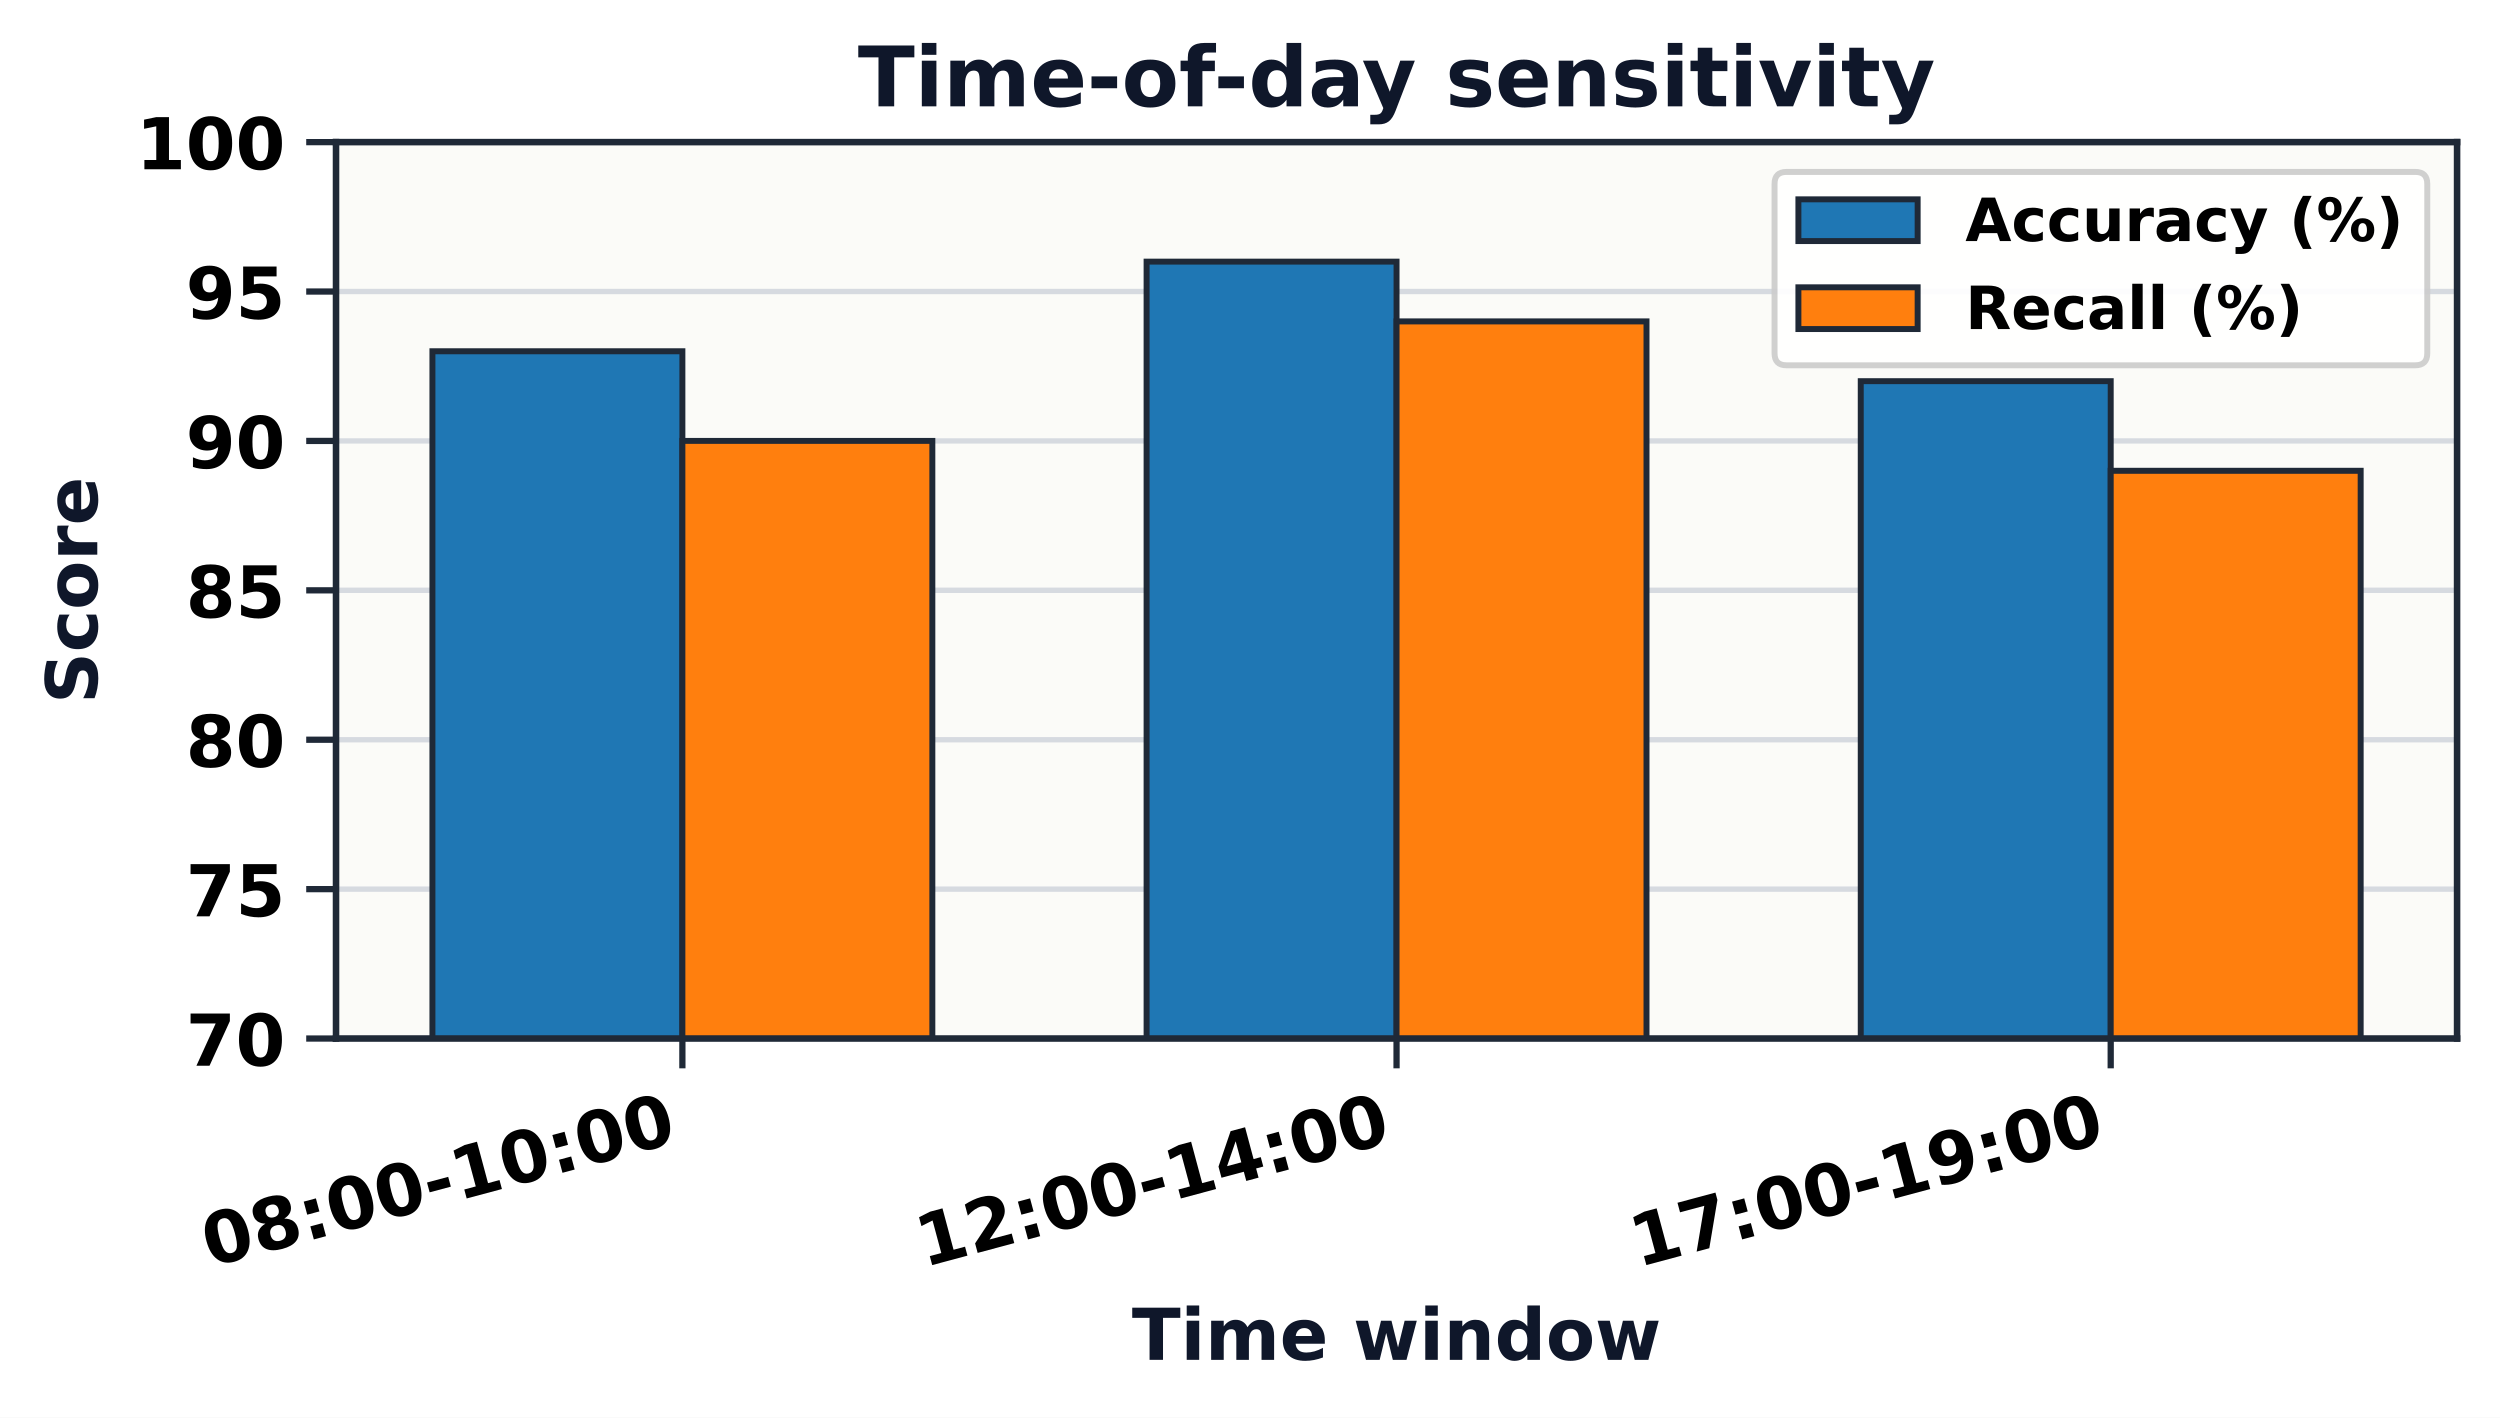
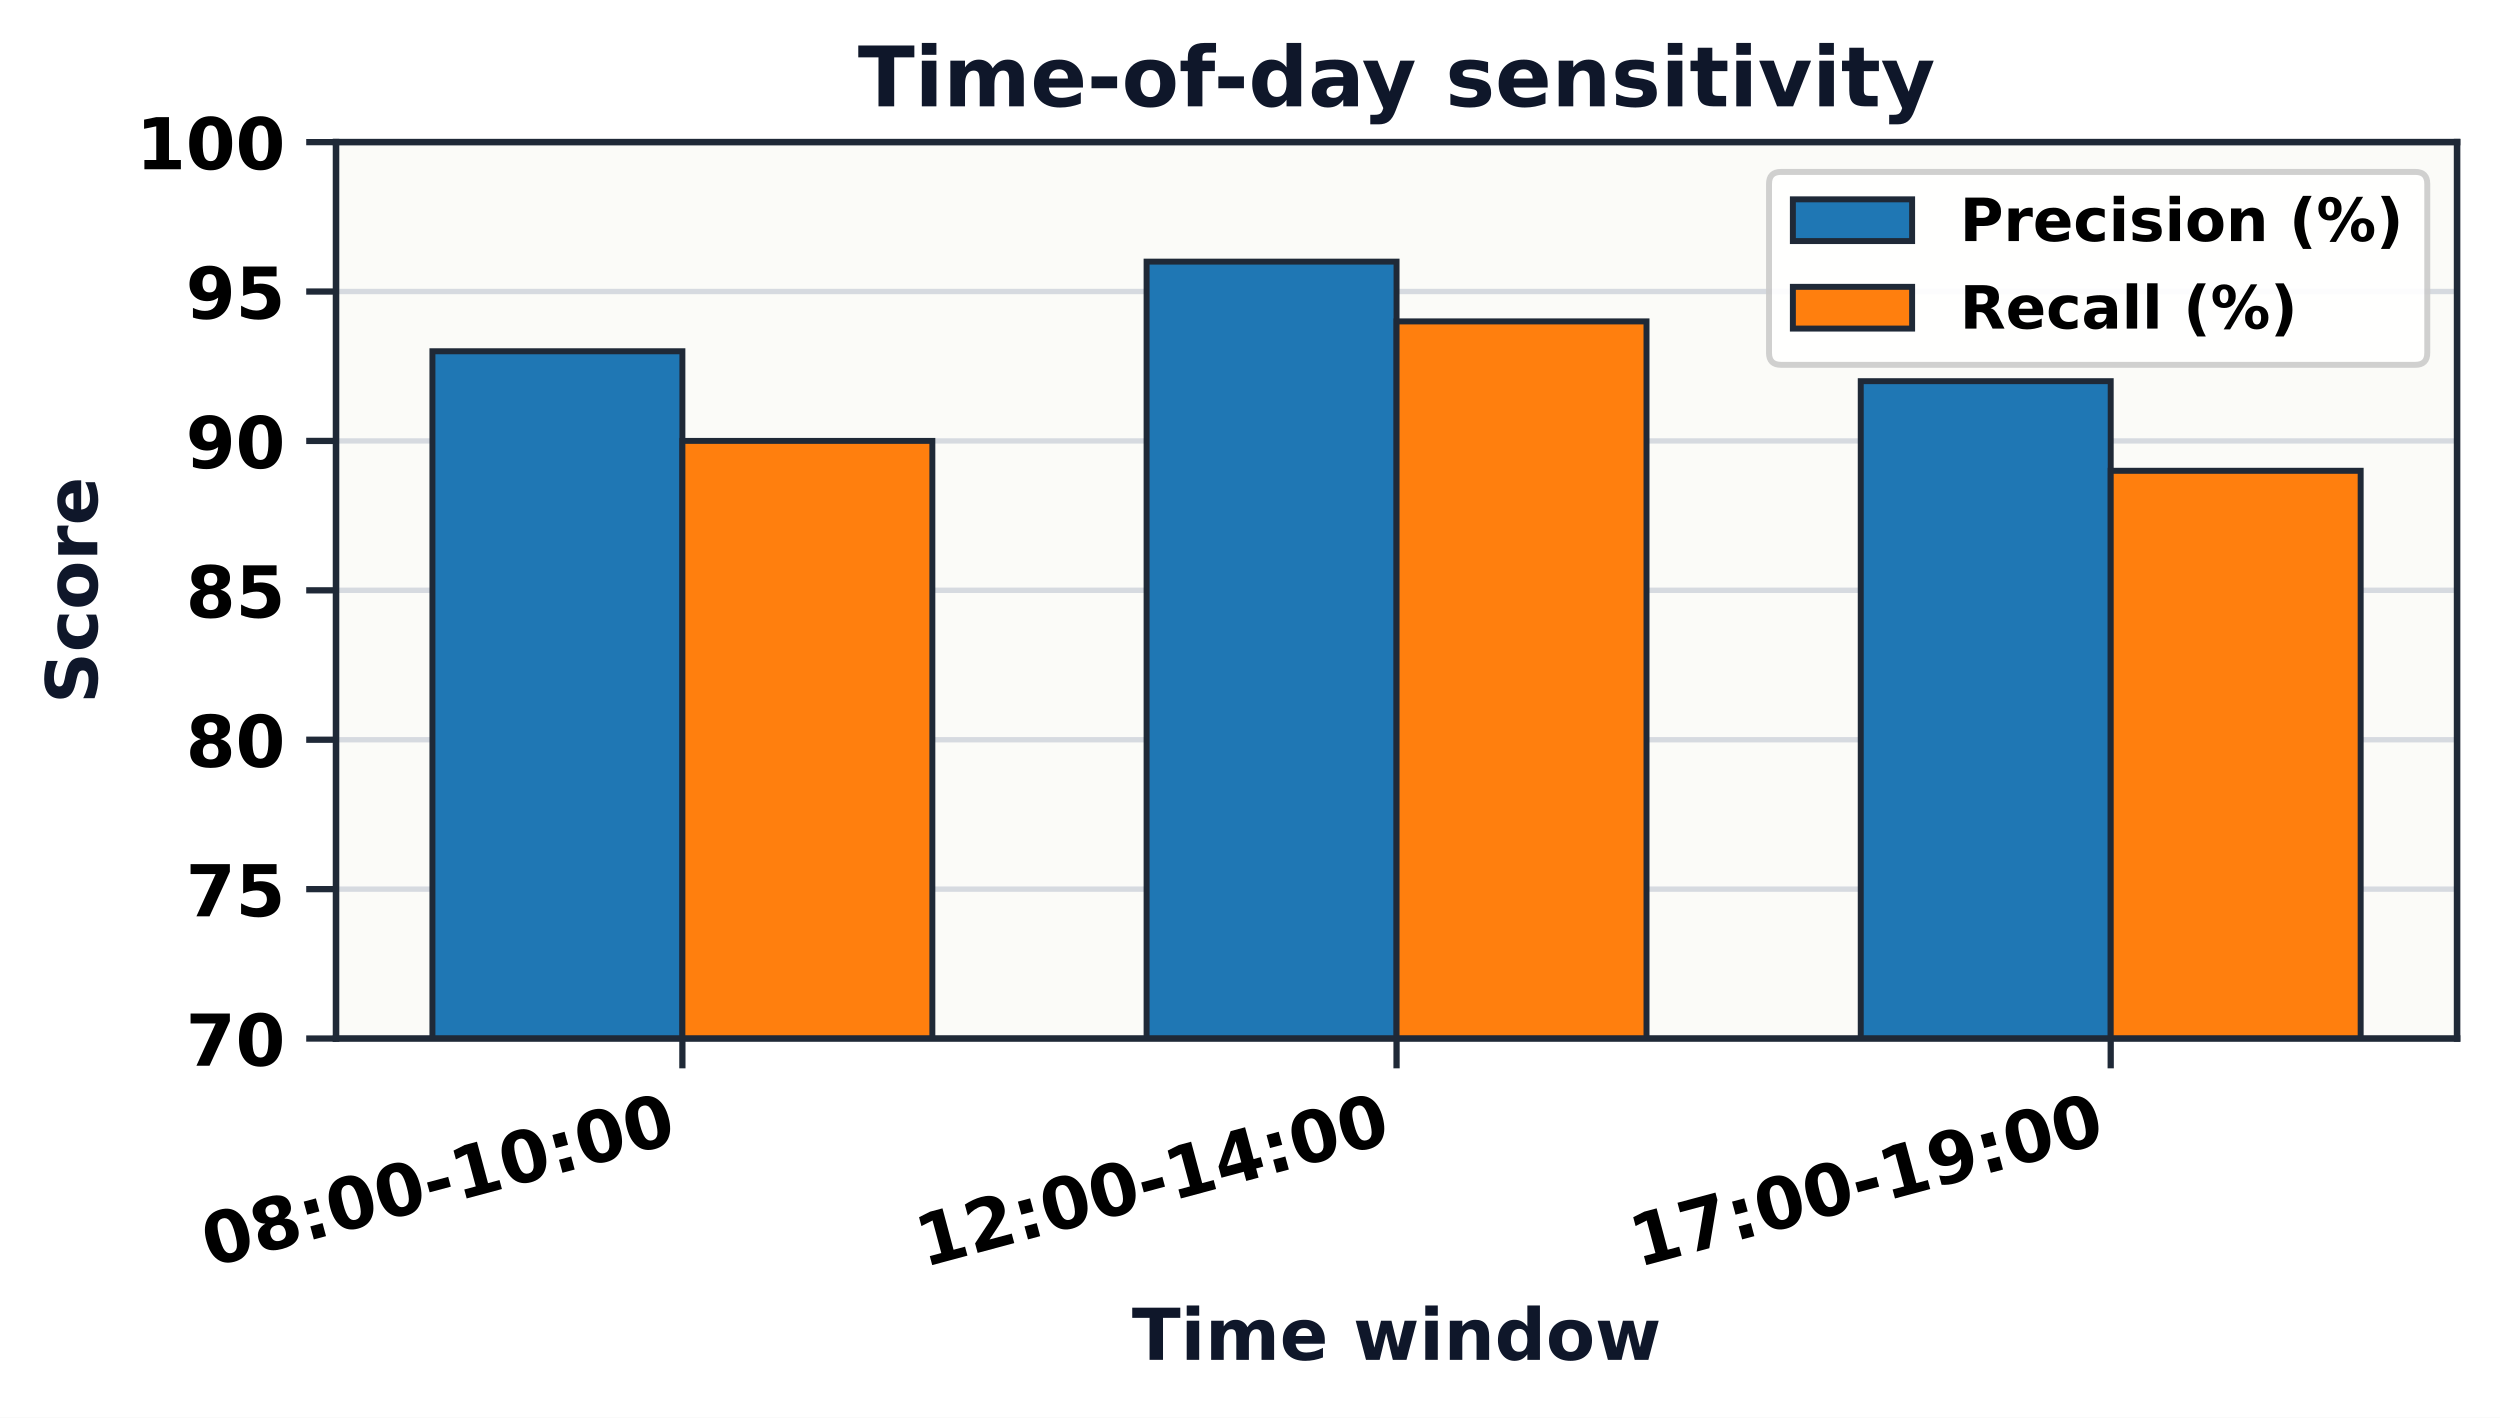
<svg xmlns="http://www.w3.org/2000/svg" xmlns:xlink="http://www.w3.org/1999/xlink" width="419.342pt" height="237.791pt" viewBox="0 0 419.342 237.791" version="1.1">
  <defs>
    <style type="text/css">*{stroke-linejoin: round; stroke-linecap: butt}</style>
  </defs>
  <g id="figure_1">
    <g id="patch_1">
      <path d="M 0 237.791  L 419.342 237.791  L 419.342 0  L 0 0  z " style="fill: #ffffff" />
    </g>
    <g id="axes_1">
      <g id="patch_2">
        <path d="M 56.362 174.198  L 412.142 174.198  L 412.142 23.838  L 56.362 23.838  z " style="fill: #fbfbf8" />
      </g>
      <g id="matplotlib.axis_1">
        <g id="xtick_1">
          <g id="line2d_1">
            <defs>
-               <path id="ma95e3e9009" d="M 0 0  L 0 5  " style="stroke: #1f2937; stroke-width: 1.05" />
-             </defs>
-             <g>
-               <use xlink:href="#ma95e3e9009" x="114.461" y="174.198" style="fill: #1f2937; stroke: #1f2937; stroke-width: 1.05" />
+               <path id="mc63f1111bd" d="M 0 0  L 0 5  " style="stroke: #1f2937; stroke-width: 1.05" />
+             </defs>
+             <g>
+               <use xlink:href="#mc63f1111bd" x="114.461" y="174.198" style="fill: #1f2937; stroke: #1f2937; stroke-width: 1.05" />
            </g>
          </g>
          <g id="text_1">
            <g transform="translate(35.21612 212.5662) rotate(-15) scale(0.12 -0.12)">
              <defs>
                <path id="DejaVuSans-Bold-30" d="M 2944 2338  Q 2944 3213 2780 3570  Q 2616 3928 2228 3928  Q 1841 3928 1675 3570  Q 1509 3213 1509 2338  Q 1509 1453 1675 1090  Q 1841 728 2228 728  Q 2613 728 2778 1090  Q 2944 1453 2944 2338  z M 4147 2328  Q 4147 1169 3647 539  Q 3147 -91 2228 -91  Q 1306 -91 806 539  Q 306 1169 306 2328  Q 306 3491 806 4120  Q 1306 4750 2228 4750  Q 3147 4750 3647 4120  Q 4147 3491 4147 2328  z " transform="scale(0.015625)" />
                <path id="DejaVuSans-Bold-38" d="M 2228 2088  Q 1891 2088 1709 1903  Q 1528 1719 1528 1375  Q 1528 1031 1709 848  Q 1891 666 2228 666  Q 2563 666 2741 848  Q 2919 1031 2919 1375  Q 2919 1722 2741 1905  Q 2563 2088 2228 2088  z M 1350 2484  Q 925 2613 709 2878  Q 494 3144 494 3541  Q 494 4131 934 4440  Q 1375 4750 2228 4750  Q 3075 4750 3515 4442  Q 3956 4134 3956 3541  Q 3956 3144 3739 2878  Q 3522 2613 3097 2484  Q 3572 2353 3814 2058  Q 4056 1763 4056 1313  Q 4056 619 3595 264  Q 3134 -91 2228 -91  Q 1319 -91 855 264  Q 391 619 391 1313  Q 391 1763 633 2058  Q 875 2353 1350 2484  z M 1631 3419  Q 1631 3141 1786 2991  Q 1941 2841 2228 2841  Q 2509 2841 2662 2991  Q 2816 3141 2816 3419  Q 2816 3697 2662 3845  Q 2509 3994 2228 3994  Q 1941 3994 1786 3844  Q 1631 3694 1631 3419  z " transform="scale(0.015625)" />
                <path id="DejaVuSans-Bold-3a" d="M 716 3500  L 1844 3500  L 1844 2291  L 716 2291  L 716 3500  z M 716 1209  L 1844 1209  L 1844 0  L 716 0  L 716 1209  z " transform="scale(0.015625)" />
                <path id="DejaVuSans-Bold-2d" d="M 347 2297  L 2309 2297  L 2309 1388  L 347 1388  L 347 2297  z " transform="scale(0.015625)" />
                <path id="DejaVuSans-Bold-31" d="M 750 831  L 1813 831  L 1813 3847  L 722 3622  L 722 4441  L 1806 4666  L 2950 4666  L 2950 831  L 4013 831  L 4013 0  L 750 0  L 750 831  z " transform="scale(0.015625)" />
              </defs>
              <use xlink:href="#DejaVuSans-Bold-30" />
              <use xlink:href="#DejaVuSans-Bold-38" transform="translate(69.58008 0)" />
              <use xlink:href="#DejaVuSans-Bold-3a" transform="translate(139.1602 0)" />
              <use xlink:href="#DejaVuSans-Bold-30" transform="translate(179.1504 0)" />
              <use xlink:href="#DejaVuSans-Bold-30" transform="translate(248.7305 0)" />
              <use xlink:href="#DejaVuSans-Bold-2d" transform="translate(318.3105 0)" />
              <use xlink:href="#DejaVuSans-Bold-31" transform="translate(359.8145 0)" />
              <use xlink:href="#DejaVuSans-Bold-30" transform="translate(429.3945 0)" />
              <use xlink:href="#DejaVuSans-Bold-3a" transform="translate(498.9746 0)" />
              <use xlink:href="#DejaVuSans-Bold-30" transform="translate(538.9648 0)" />
              <use xlink:href="#DejaVuSans-Bold-30" transform="translate(608.5449 0)" />
            </g>
          </g>
        </g>
        <g id="xtick_2">
          <g id="line2d_2">
            <g>
-               <use xlink:href="#ma95e3e9009" x="234.252" y="174.198" style="fill: #1f2937; stroke: #1f2937; stroke-width: 1.05" />
+               <use xlink:href="#mc63f1111bd" x="234.252" y="174.198" style="fill: #1f2937; stroke: #1f2937; stroke-width: 1.05" />
            </g>
          </g>
          <g id="text_2">
            <g transform="translate(155.0074 212.5662) rotate(-15) scale(0.12 -0.12)">
              <defs>
                <path id="DejaVuSans-Bold-32" d="M 1844 884  L 3897 884  L 3897 0  L 506 0  L 506 884  L 2209 2388  Q 2438 2594 2547 2791  Q 2656 2988 2656 3200  Q 2656 3528 2436 3728  Q 2216 3928 1850 3928  Q 1569 3928 1234 3808  Q 900 3688 519 3450  L 519 4475  Q 925 4609 1322 4679  Q 1719 4750 2100 4750  Q 2938 4750 3402 4381  Q 3866 4013 3866 3353  Q 3866 2972 3669 2642  Q 3472 2313 2841 1759  L 1844 884  z " transform="scale(0.015625)" />
                <path id="DejaVuSans-Bold-34" d="M 2356 3675  L 1038 1722  L 2356 1722  L 2356 3675  z M 2156 4666  L 3494 4666  L 3494 1722  L 4159 1722  L 4159 850  L 3494 850  L 3494 0  L 2356 0  L 2356 850  L 288 850  L 288 1881  L 2156 4666  z " transform="scale(0.015625)" />
              </defs>
              <use xlink:href="#DejaVuSans-Bold-31" />
              <use xlink:href="#DejaVuSans-Bold-32" transform="translate(69.58008 0)" />
              <use xlink:href="#DejaVuSans-Bold-3a" transform="translate(139.1602 0)" />
              <use xlink:href="#DejaVuSans-Bold-30" transform="translate(179.1504 0)" />
              <use xlink:href="#DejaVuSans-Bold-30" transform="translate(248.7305 0)" />
              <use xlink:href="#DejaVuSans-Bold-2d" transform="translate(318.3105 0)" />
              <use xlink:href="#DejaVuSans-Bold-31" transform="translate(359.8145 0)" />
              <use xlink:href="#DejaVuSans-Bold-34" transform="translate(429.3945 0)" />
              <use xlink:href="#DejaVuSans-Bold-3a" transform="translate(498.9746 0)" />
              <use xlink:href="#DejaVuSans-Bold-30" transform="translate(538.9648 0)" />
              <use xlink:href="#DejaVuSans-Bold-30" transform="translate(608.5449 0)" />
            </g>
          </g>
        </g>
        <g id="xtick_3">
          <g id="line2d_3">
            <g>
-               <use xlink:href="#ma95e3e9009" x="354.043" y="174.198" style="fill: #1f2937; stroke: #1f2937; stroke-width: 1.05" />
+               <use xlink:href="#mc63f1111bd" x="354.043" y="174.198" style="fill: #1f2937; stroke: #1f2937; stroke-width: 1.05" />
            </g>
          </g>
          <g id="text_3">
            <g transform="translate(274.7986 212.5662) rotate(-15) scale(0.12 -0.12)">
              <defs>
                <path id="DejaVuSans-Bold-37" d="M 428 4666  L 3944 4666  L 3944 3988  L 2125 0  L 953 0  L 2675 3781  L 428 3781  L 428 4666  z " transform="scale(0.015625)" />
                <path id="DejaVuSans-Bold-39" d="M 641 103  L 641 966  Q 928 831 1190 764  Q 1453 697 1709 697  Q 2247 697 2547 995  Q 2847 1294 2900 1881  Q 2688 1725 2447 1647  Q 2206 1569 1925 1569  Q 1209 1569 770 1986  Q 331 2403 331 3084  Q 331 3838 820 4291  Q 1309 4744 2131 4744  Q 3044 4744 3544 4128  Q 4044 3513 4044 2388  Q 4044 1231 3459 570  Q 2875 -91 1856 -91  Q 1528 -91 1228 -42  Q 928 6 641 103  z M 2125 2350  Q 2441 2350 2600 2554  Q 2759 2759 2759 3169  Q 2759 3575 2600 3781  Q 2441 3988 2125 3988  Q 1809 3988 1650 3781  Q 1491 3575 1491 3169  Q 1491 2759 1650 2554  Q 1809 2350 2125 2350  z " transform="scale(0.015625)" />
              </defs>
              <use xlink:href="#DejaVuSans-Bold-31" />
              <use xlink:href="#DejaVuSans-Bold-37" transform="translate(69.58008 0)" />
              <use xlink:href="#DejaVuSans-Bold-3a" transform="translate(139.1602 0)" />
              <use xlink:href="#DejaVuSans-Bold-30" transform="translate(179.1504 0)" />
              <use xlink:href="#DejaVuSans-Bold-30" transform="translate(248.7305 0)" />
              <use xlink:href="#DejaVuSans-Bold-2d" transform="translate(318.3105 0)" />
              <use xlink:href="#DejaVuSans-Bold-31" transform="translate(359.8145 0)" />
              <use xlink:href="#DejaVuSans-Bold-39" transform="translate(429.3945 0)" />
              <use xlink:href="#DejaVuSans-Bold-3a" transform="translate(498.9746 0)" />
              <use xlink:href="#DejaVuSans-Bold-30" transform="translate(538.9648 0)" />
              <use xlink:href="#DejaVuSans-Bold-30" transform="translate(608.5449 0)" />
            </g>
          </g>
        </g>
        <g id="text_4">
          <g style="fill: #0f172a" transform="translate(189.8594 228.0949) scale(0.12 -0.12)">
            <defs>
              <path id="DejaVuSans-Bold-54" d="M 31 4666  L 4331 4666  L 4331 3756  L 2784 3756  L 2784 0  L 1581 0  L 1581 3756  L 31 3756  L 31 4666  z " transform="scale(0.015625)" />
              <path id="DejaVuSans-Bold-69" d="M 538 3500  L 1656 3500  L 1656 0  L 538 0  L 538 3500  z M 538 4863  L 1656 4863  L 1656 3950  L 538 3950  L 538 4863  z " transform="scale(0.015625)" />
              <path id="DejaVuSans-Bold-6d" d="M 3781 2919  Q 3994 3244 4286 3414  Q 4578 3584 4928 3584  Q 5531 3584 5847 3212  Q 6163 2841 6163 2131  L 6163 0  L 5038 0  L 5038 1825  Q 5041 1866 5042 1909  Q 5044 1953 5044 2034  Q 5044 2406 4934 2573  Q 4825 2741 4581 2741  Q 4263 2741 4089 2478  Q 3916 2216 3909 1719  L 3909 0  L 2784 0  L 2784 1825  Q 2784 2406 2684 2573  Q 2584 2741 2328 2741  Q 2006 2741 1831 2477  Q 1656 2213 1656 1722  L 1656 0  L 531 0  L 531 3500  L 1656 3500  L 1656 2988  Q 1863 3284 2130 3434  Q 2397 3584 2719 3584  Q 3081 3584 3359 3409  Q 3638 3234 3781 2919  z " transform="scale(0.015625)" />
              <path id="DejaVuSans-Bold-65" d="M 4031 1759  L 4031 1441  L 1416 1441  Q 1456 1047 1700 850  Q 1944 653 2381 653  Q 2734 653 3104 758  Q 3475 863 3866 1075  L 3866 213  Q 3469 63 3072 -14  Q 2675 -91 2278 -91  Q 1328 -91 801 392  Q 275 875 275 1747  Q 275 2603 792 3093  Q 1309 3584 2216 3584  Q 3041 3584 3536 3087  Q 4031 2591 4031 1759  z M 2881 2131  Q 2881 2450 2695 2645  Q 2509 2841 2209 2841  Q 1884 2841 1681 2658  Q 1478 2475 1428 2131  L 2881 2131  z " transform="scale(0.015625)" />
              <path id="DejaVuSans-Bold-20" transform="scale(0.015625)" />
              <path id="DejaVuSans-Bold-77" d="M 225 3500  L 1313 3500  L 1900 1088  L 2491 3500  L 3425 3500  L 4013 1113  L 4603 3500  L 5691 3500  L 4769 0  L 3547 0  L 2956 2406  L 2369 0  L 1147 0  L 225 3500  z " transform="scale(0.015625)" />
              <path id="DejaVuSans-Bold-6e" d="M 4056 2131  L 4056 0  L 2931 0  L 2931 347  L 2931 1631  Q 2931 2084 2911 2256  Q 2891 2428 2841 2509  Q 2775 2619 2662 2680  Q 2550 2741 2406 2741  Q 2056 2741 1856 2470  Q 1656 2200 1656 1722  L 1656 0  L 538 0  L 538 3500  L 1656 3500  L 1656 2988  Q 1909 3294 2193 3439  Q 2478 3584 2822 3584  Q 3428 3584 3742 3212  Q 4056 2841 4056 2131  z " transform="scale(0.015625)" />
              <path id="DejaVuSans-Bold-64" d="M 2919 2988  L 2919 4863  L 4044 4863  L 4044 0  L 2919 0  L 2919 506  Q 2688 197 2409 53  Q 2131 -91 1766 -91  Q 1119 -91 703 423  Q 288 938 288 1747  Q 288 2556 703 3070  Q 1119 3584 1766 3584  Q 2128 3584 2408 3439  Q 2688 3294 2919 2988  z M 2181 722  Q 2541 722 2730 984  Q 2919 1247 2919 1747  Q 2919 2247 2730 2509  Q 2541 2772 2181 2772  Q 1825 2772 1636 2509  Q 1447 2247 1447 1747  Q 1447 1247 1636 984  Q 1825 722 2181 722  z " transform="scale(0.015625)" />
              <path id="DejaVuSans-Bold-6f" d="M 2203 2784  Q 1831 2784 1636 2517  Q 1441 2250 1441 1747  Q 1441 1244 1636 976  Q 1831 709 2203 709  Q 2569 709 2762 976  Q 2956 1244 2956 1747  Q 2956 2250 2762 2517  Q 2569 2784 2203 2784  z M 2203 3584  Q 3106 3584 3614 3096  Q 4122 2609 4122 1747  Q 4122 884 3614 396  Q 3106 -91 2203 -91  Q 1297 -91 786 396  Q 275 884 275 1747  Q 275 2609 786 3096  Q 1297 3584 2203 3584  z " transform="scale(0.015625)" />
            </defs>
            <use xlink:href="#DejaVuSans-Bold-54" />
            <use xlink:href="#DejaVuSans-Bold-69" transform="translate(68.21289 0)" />
            <use xlink:href="#DejaVuSans-Bold-6d" transform="translate(102.4902 0)" />
            <use xlink:href="#DejaVuSans-Bold-65" transform="translate(206.6895 0)" />
            <use xlink:href="#DejaVuSans-Bold-20" transform="translate(274.5117 0)" />
            <use xlink:href="#DejaVuSans-Bold-77" transform="translate(309.3262 0)" />
            <use xlink:href="#DejaVuSans-Bold-69" transform="translate(401.709 0)" />
            <use xlink:href="#DejaVuSans-Bold-6e" transform="translate(435.9863 0)" />
            <use xlink:href="#DejaVuSans-Bold-64" transform="translate(507.1777 0)" />
            <use xlink:href="#DejaVuSans-Bold-6f" transform="translate(578.7598 0)" />
            <use xlink:href="#DejaVuSans-Bold-77" transform="translate(647.4609 0)" />
          </g>
        </g>
      </g>
      <g id="matplotlib.axis_2">
        <g id="ytick_1">
          <g id="line2d_4">
-             <path d="M 56.362 174.198  L 412.142 174.198  " clip-path="url(#p4ebbbd11e6)" style="fill: none; stroke: #c7ccd6; stroke-opacity: 0.7; stroke-width: 0.9; stroke-linecap: square" />
+             <path d="M 56.362 174.198  L 412.142 174.198  " clip-path="url(#p45c0c482e5)" style="fill: none; stroke: #c7ccd6; stroke-opacity: 0.7; stroke-width: 0.9; stroke-linecap: square" />
          </g>
          <g id="line2d_5">
            <defs>
-               <path id="m07c8ccc367" d="M 0 0  L -5 0  " style="stroke: #1f2937; stroke-width: 1.05" />
-             </defs>
-             <g>
-               <use xlink:href="#m07c8ccc367" x="56.362" y="174.198" style="fill: #1f2937; stroke: #1f2937; stroke-width: 1.05" />
+               <path id="m081f4e0b2f" d="M 0 0  L -5 0  " style="stroke: #1f2937; stroke-width: 1.05" />
+             </defs>
+             <g>
+               <use xlink:href="#m081f4e0b2f" x="56.362" y="174.198" style="fill: #1f2937; stroke: #1f2937; stroke-width: 1.05" />
            </g>
          </g>
          <g id="text_5">
            <g transform="translate(31.16313 178.7574) scale(0.12 -0.12)">
              <use xlink:href="#DejaVuSans-Bold-37" />
              <use xlink:href="#DejaVuSans-Bold-30" transform="translate(69.58008 0)" />
            </g>
          </g>
        </g>
        <g id="ytick_2">
          <g id="line2d_6">
-             <path d="M 56.362 149.138  L 412.142 149.138  " clip-path="url(#p4ebbbd11e6)" style="fill: none; stroke: #c7ccd6; stroke-opacity: 0.7; stroke-width: 0.9; stroke-linecap: square" />
+             <path d="M 56.362 149.138  L 412.142 149.138  " clip-path="url(#p45c0c482e5)" style="fill: none; stroke: #c7ccd6; stroke-opacity: 0.7; stroke-width: 0.9; stroke-linecap: square" />
          </g>
          <g id="line2d_7">
            <g>
-               <use xlink:href="#m07c8ccc367" x="56.362" y="149.138" style="fill: #1f2937; stroke: #1f2937; stroke-width: 1.05" />
+               <use xlink:href="#m081f4e0b2f" x="56.362" y="149.138" style="fill: #1f2937; stroke: #1f2937; stroke-width: 1.05" />
            </g>
          </g>
          <g id="text_6">
            <g transform="translate(31.16313 153.6973) scale(0.12 -0.12)">
              <defs>
                <path id="DejaVuSans-Bold-35" d="M 678 4666  L 3669 4666  L 3669 3781  L 1638 3781  L 1638 3059  Q 1775 3097 1914 3117  Q 2053 3138 2203 3138  Q 3056 3138 3531 2711  Q 4006 2284 4006 1522  Q 4006 766 3489 337  Q 2972 -91 2053 -91  Q 1656 -91 1267 -14  Q 878 63 494 219  L 494 1166  Q 875 947 1217 837  Q 1559 728 1863 728  Q 2300 728 2551 942  Q 2803 1156 2803 1522  Q 2803 1891 2551 2103  Q 2300 2316 1863 2316  Q 1603 2316 1309 2248  Q 1016 2181 678 2041  L 678 4666  z " transform="scale(0.015625)" />
              </defs>
              <use xlink:href="#DejaVuSans-Bold-37" />
              <use xlink:href="#DejaVuSans-Bold-35" transform="translate(69.58008 0)" />
            </g>
          </g>
        </g>
        <g id="ytick_3">
          <g id="line2d_8">
-             <path d="M 56.362 124.078  L 412.142 124.078  " clip-path="url(#p4ebbbd11e6)" style="fill: none; stroke: #c7ccd6; stroke-opacity: 0.7; stroke-width: 0.9; stroke-linecap: square" />
+             <path d="M 56.362 124.078  L 412.142 124.078  " clip-path="url(#p45c0c482e5)" style="fill: none; stroke: #c7ccd6; stroke-opacity: 0.7; stroke-width: 0.9; stroke-linecap: square" />
          </g>
          <g id="line2d_9">
            <g>
-               <use xlink:href="#m07c8ccc367" x="56.362" y="124.078" style="fill: #1f2937; stroke: #1f2937; stroke-width: 1.05" />
+               <use xlink:href="#m081f4e0b2f" x="56.362" y="124.078" style="fill: #1f2937; stroke: #1f2937; stroke-width: 1.05" />
            </g>
          </g>
          <g id="text_7">
            <g transform="translate(31.16313 128.6372) scale(0.12 -0.12)">
              <use xlink:href="#DejaVuSans-Bold-38" />
              <use xlink:href="#DejaVuSans-Bold-30" transform="translate(69.58008 0)" />
            </g>
          </g>
        </g>
        <g id="ytick_4">
          <g id="line2d_10">
-             <path d="M 56.362 99.018  L 412.142 99.018  " clip-path="url(#p4ebbbd11e6)" style="fill: none; stroke: #c7ccd6; stroke-opacity: 0.7; stroke-width: 0.9; stroke-linecap: square" />
+             <path d="M 56.362 99.018  L 412.142 99.018  " clip-path="url(#p45c0c482e5)" style="fill: none; stroke: #c7ccd6; stroke-opacity: 0.7; stroke-width: 0.9; stroke-linecap: square" />
          </g>
          <g id="line2d_11">
            <g>
-               <use xlink:href="#m07c8ccc367" x="56.362" y="99.018" style="fill: #1f2937; stroke: #1f2937; stroke-width: 1.05" />
+               <use xlink:href="#m081f4e0b2f" x="56.362" y="99.018" style="fill: #1f2937; stroke: #1f2937; stroke-width: 1.05" />
            </g>
          </g>
          <g id="text_8">
            <g transform="translate(31.16313 103.5772) scale(0.12 -0.12)">
              <use xlink:href="#DejaVuSans-Bold-38" />
              <use xlink:href="#DejaVuSans-Bold-35" transform="translate(69.58008 0)" />
            </g>
          </g>
        </g>
        <g id="ytick_5">
          <g id="line2d_12">
-             <path d="M 56.362 73.958  L 412.142 73.958  " clip-path="url(#p4ebbbd11e6)" style="fill: none; stroke: #c7ccd6; stroke-opacity: 0.7; stroke-width: 0.9; stroke-linecap: square" />
+             <path d="M 56.362 73.958  L 412.142 73.958  " clip-path="url(#p45c0c482e5)" style="fill: none; stroke: #c7ccd6; stroke-opacity: 0.7; stroke-width: 0.9; stroke-linecap: square" />
          </g>
          <g id="line2d_13">
            <g>
-               <use xlink:href="#m07c8ccc367" x="56.362" y="73.958" style="fill: #1f2937; stroke: #1f2937; stroke-width: 1.05" />
+               <use xlink:href="#m081f4e0b2f" x="56.362" y="73.958" style="fill: #1f2937; stroke: #1f2937; stroke-width: 1.05" />
            </g>
          </g>
          <g id="text_9">
            <g transform="translate(31.16313 78.51706) scale(0.12 -0.12)">
              <use xlink:href="#DejaVuSans-Bold-39" />
              <use xlink:href="#DejaVuSans-Bold-30" transform="translate(69.58008 0)" />
            </g>
          </g>
        </g>
        <g id="ytick_6">
          <g id="line2d_14">
-             <path d="M 56.362 48.898  L 412.142 48.898  " clip-path="url(#p4ebbbd11e6)" style="fill: none; stroke: #c7ccd6; stroke-opacity: 0.7; stroke-width: 0.9; stroke-linecap: square" />
+             <path d="M 56.362 48.898  L 412.142 48.898  " clip-path="url(#p45c0c482e5)" style="fill: none; stroke: #c7ccd6; stroke-opacity: 0.7; stroke-width: 0.9; stroke-linecap: square" />
          </g>
          <g id="line2d_15">
            <g>
-               <use xlink:href="#m07c8ccc367" x="56.362" y="48.898" style="fill: #1f2937; stroke: #1f2937; stroke-width: 1.05" />
+               <use xlink:href="#m081f4e0b2f" x="56.362" y="48.898" style="fill: #1f2937; stroke: #1f2937; stroke-width: 1.05" />
            </g>
          </g>
          <g id="text_10">
            <g transform="translate(31.16313 53.45697) scale(0.12 -0.12)">
              <use xlink:href="#DejaVuSans-Bold-39" />
              <use xlink:href="#DejaVuSans-Bold-35" transform="translate(69.58008 0)" />
            </g>
          </g>
        </g>
        <g id="ytick_7">
          <g id="line2d_16">
-             <path d="M 56.362 23.838  L 412.142 23.838  " clip-path="url(#p4ebbbd11e6)" style="fill: none; stroke: #c7ccd6; stroke-opacity: 0.7; stroke-width: 0.9; stroke-linecap: square" />
+             <path d="M 56.362 23.838  L 412.142 23.838  " clip-path="url(#p45c0c482e5)" style="fill: none; stroke: #c7ccd6; stroke-opacity: 0.7; stroke-width: 0.9; stroke-linecap: square" />
          </g>
          <g id="line2d_17">
            <g>
-               <use xlink:href="#m07c8ccc367" x="56.362" y="23.838" style="fill: #1f2937; stroke: #1f2937; stroke-width: 1.05" />
+               <use xlink:href="#m081f4e0b2f" x="56.362" y="23.838" style="fill: #1f2937; stroke: #1f2937; stroke-width: 1.05" />
            </g>
          </g>
          <g id="text_11">
            <g transform="translate(22.81375 28.39688) scale(0.12 -0.12)">
              <use xlink:href="#DejaVuSans-Bold-31" />
              <use xlink:href="#DejaVuSans-Bold-30" transform="translate(69.58008 0)" />
              <use xlink:href="#DejaVuSans-Bold-30" transform="translate(139.1602 0)" />
            </g>
          </g>
        </g>
        <g id="text_12">
          <g style="fill: #0f172a" transform="translate(16.31812 118.0465) rotate(-90) scale(0.12 -0.12)">
            <defs>
              <path id="DejaVuSans-Bold-53" d="M 3834 4519  L 3834 3531  Q 3450 3703 3084 3790  Q 2719 3878 2394 3878  Q 1963 3878 1756 3759  Q 1550 3641 1550 3391  Q 1550 3203 1689 3098  Q 1828 2994 2194 2919  L 2706 2816  Q 3484 2659 3812 2340  Q 4141 2022 4141 1434  Q 4141 663 3683 286  Q 3225 -91 2284 -91  Q 1841 -91 1394 -6  Q 947 78 500 244  L 500 1259  Q 947 1022 1364 901  Q 1781 781 2169 781  Q 2563 781 2772 912  Q 2981 1044 2981 1288  Q 2981 1506 2839 1625  Q 2697 1744 2272 1838  L 1806 1941  Q 1106 2091 782 2419  Q 459 2747 459 3303  Q 459 4000 909 4375  Q 1359 4750 2203 4750  Q 2588 4750 2994 4692  Q 3400 4634 3834 4519  z " transform="scale(0.015625)" />
              <path id="DejaVuSans-Bold-63" d="M 3366 3391  L 3366 2478  Q 3138 2634 2908 2709  Q 2678 2784 2431 2784  Q 1963 2784 1702 2511  Q 1441 2238 1441 1747  Q 1441 1256 1702 982  Q 1963 709 2431 709  Q 2694 709 2930 787  Q 3166 866 3366 1019  L 3366 103  Q 3103 6 2833 -42  Q 2563 -91 2291 -91  Q 1344 -91 809 395  Q 275 881 275 1747  Q 275 2613 809 3098  Q 1344 3584 2291 3584  Q 2566 3584 2833 3536  Q 3100 3488 3366 3391  z " transform="scale(0.015625)" />
              <path id="DejaVuSans-Bold-72" d="M 3138 2547  Q 2991 2616 2845 2648  Q 2700 2681 2553 2681  Q 2122 2681 1889 2404  Q 1656 2128 1656 1613  L 1656 0  L 538 0  L 538 3500  L 1656 3500  L 1656 2925  Q 1872 3269 2151 3426  Q 2431 3584 2822 3584  Q 2878 3584 2943 3579  Q 3009 3575 3134 3559  L 3138 2547  z " transform="scale(0.015625)" />
            </defs>
            <use xlink:href="#DejaVuSans-Bold-53" />
            <use xlink:href="#DejaVuSans-Bold-63" transform="translate(72.02148 0)" />
            <use xlink:href="#DejaVuSans-Bold-6f" transform="translate(131.2988 0)" />
            <use xlink:href="#DejaVuSans-Bold-72" transform="translate(200 0)" />
            <use xlink:href="#DejaVuSans-Bold-65" transform="translate(249.3164 0)" />
          </g>
        </g>
      </g>
      <g id="patch_3">
-         <path d="M 72.534 525.04  L 114.461 525.04  L 114.461 58.922  L 72.534 58.922  z " clip-path="url(#p4ebbbd11e6)" style="fill: #1f77b4; stroke: #1f2937; stroke-linejoin: miter" />
+         <path d="M 72.534 525.04  L 114.461 525.04  L 114.461 58.922  L 72.534 58.922  z " clip-path="url(#p45c0c482e5)" style="fill: #1f77b4; stroke: #1f2937; stroke-linejoin: miter" />
      </g>
      <g id="patch_4">
-         <path d="M 192.325 525.04  L 234.252 525.04  L 234.252 43.886  L 192.325 43.886  z " clip-path="url(#p4ebbbd11e6)" style="fill: #1f77b4; stroke: #1f2937; stroke-linejoin: miter" />
+         <path d="M 192.325 525.04  L 234.252 525.04  L 234.252 43.886  L 192.325 43.886  z " clip-path="url(#p45c0c482e5)" style="fill: #1f77b4; stroke: #1f2937; stroke-linejoin: miter" />
      </g>
      <g id="patch_5">
-         <path d="M 312.116 525.04  L 354.043 525.04  L 354.043 63.934  L 312.116 63.934  z " clip-path="url(#p4ebbbd11e6)" style="fill: #1f77b4; stroke: #1f2937; stroke-linejoin: miter" />
+         <path d="M 312.116 525.04  L 354.043 525.04  L 354.043 63.934  L 312.116 63.934  z " clip-path="url(#p45c0c482e5)" style="fill: #1f77b4; stroke: #1f2937; stroke-linejoin: miter" />
      </g>
      <g id="patch_6">
-         <path d="M 114.461 525.04  L 156.388 525.04  L 156.388 73.958  L 114.461 73.958  z " clip-path="url(#p4ebbbd11e6)" style="fill: #ff7f0e; stroke: #1f2937; stroke-linejoin: miter" />
+         <path d="M 114.461 525.04  L 156.388 525.04  L 156.388 73.958  L 114.461 73.958  z " clip-path="url(#p45c0c482e5)" style="fill: #ff7f0e; stroke: #1f2937; stroke-linejoin: miter" />
      </g>
      <g id="patch_7">
-         <path d="M 234.252 525.04  L 276.179 525.04  L 276.179 53.91  L 234.252 53.91  z " clip-path="url(#p4ebbbd11e6)" style="fill: #ff7f0e; stroke: #1f2937; stroke-linejoin: miter" />
+         <path d="M 234.252 525.04  L 276.179 525.04  L 276.179 53.91  L 234.252 53.91  z " clip-path="url(#p45c0c482e5)" style="fill: #ff7f0e; stroke: #1f2937; stroke-linejoin: miter" />
      </g>
      <g id="patch_8">
-         <path d="M 354.043 525.04  L 395.97 525.04  L 395.97 78.97  L 354.043 78.97  z " clip-path="url(#p4ebbbd11e6)" style="fill: #ff7f0e; stroke: #1f2937; stroke-linejoin: miter" />
+         <path d="M 354.043 525.04  L 395.97 525.04  L 395.97 78.97  L 354.043 78.97  z " clip-path="url(#p45c0c482e5)" style="fill: #ff7f0e; stroke: #1f2937; stroke-linejoin: miter" />
      </g>
      <g id="patch_9">
        <path d="M 56.362 174.198  L 56.362 23.838  " style="fill: none; stroke: #1f2937; stroke-width: 1.1; stroke-linejoin: miter; stroke-linecap: square" />
      </g>
      <g id="patch_10">
        <path d="M 412.142 174.198  L 412.142 23.838  " style="fill: none; stroke: #1f2937; stroke-width: 1.1; stroke-linejoin: miter; stroke-linecap: square" />
      </g>
      <g id="patch_11">
        <path d="M 56.362 174.198  L 412.142 174.198  " style="fill: none; stroke: #1f2937; stroke-width: 1.1; stroke-linejoin: miter; stroke-linecap: square" />
      </g>
      <g id="patch_12">
        <path d="M 56.362 23.838  L 412.142 23.838  " style="fill: none; stroke: #1f2937; stroke-width: 1.1; stroke-linejoin: miter; stroke-linecap: square" />
      </g>
      <g id="text_13">
        <g style="fill: #0f172a" transform="translate(143.8972 17.83781) scale(0.14 -0.14)">
          <defs>
            <path id="DejaVuSans-Bold-66" d="M 2841 4863  L 2841 4128  L 2222 4128  Q 1984 4128 1890 4042  Q 1797 3956 1797 3744  L 1797 3500  L 2753 3500  L 2753 2700  L 1797 2700  L 1797 0  L 678 0  L 678 2700  L 122 2700  L 122 3500  L 678 3500  L 678 3744  Q 678 4316 997 4589  Q 1316 4863 1984 4863  L 2841 4863  z " transform="scale(0.015625)" />
            <path id="DejaVuSans-Bold-61" d="M 2106 1575  Q 1756 1575 1579 1456  Q 1403 1338 1403 1106  Q 1403 894 1545 773  Q 1688 653 1941 653  Q 2256 653 2472 879  Q 2688 1106 2688 1447  L 2688 1575  L 2106 1575  z M 3816 1997  L 3816 0  L 2688 0  L 2688 519  Q 2463 200 2181 54  Q 1900 -91 1497 -91  Q 953 -91 614 226  Q 275 544 275 1050  Q 275 1666 698 1953  Q 1122 2241 2028 2241  L 2688 2241  L 2688 2328  Q 2688 2594 2478 2717  Q 2269 2841 1825 2841  Q 1466 2841 1156 2769  Q 847 2697 581 2553  L 581 3406  Q 941 3494 1303 3539  Q 1666 3584 2028 3584  Q 2975 3584 3395 3211  Q 3816 2838 3816 1997  z " transform="scale(0.015625)" />
            <path id="DejaVuSans-Bold-79" d="M 78 3500  L 1197 3500  L 2138 1125  L 2938 3500  L 4056 3500  L 2584 -331  Q 2363 -916 2067 -1148  Q 1772 -1381 1288 -1381  L 641 -1381  L 641 -647  L 991 -647  Q 1275 -647 1404 -556  Q 1534 -466 1606 -231  L 1638 -134  L 78 3500  z " transform="scale(0.015625)" />
            <path id="DejaVuSans-Bold-73" d="M 3272 3391  L 3272 2541  Q 2913 2691 2578 2766  Q 2244 2841 1947 2841  Q 1628 2841 1473 2761  Q 1319 2681 1319 2516  Q 1319 2381 1436 2309  Q 1553 2238 1856 2203  L 2053 2175  Q 2913 2066 3209 1816  Q 3506 1566 3506 1031  Q 3506 472 3093 190  Q 2681 -91 1863 -91  Q 1516 -91 1145 -36  Q 775 19 384 128  L 384 978  Q 719 816 1070 734  Q 1422 653 1784 653  Q 2113 653 2278 743  Q 2444 834 2444 1013  Q 2444 1163 2330 1236  Q 2216 1309 1875 1350  L 1678 1375  Q 931 1469 631 1722  Q 331 1975 331 2491  Q 331 3047 712 3315  Q 1094 3584 1881 3584  Q 2191 3584 2531 3537  Q 2872 3491 3272 3391  z " transform="scale(0.015625)" />
            <path id="DejaVuSans-Bold-74" d="M 1759 4494  L 1759 3500  L 2913 3500  L 2913 2700  L 1759 2700  L 1759 1216  Q 1759 972 1856 886  Q 1953 800 2241 800  L 2816 800  L 2816 0  L 1856 0  Q 1194 0 917 276  Q 641 553 641 1216  L 641 2700  L 84 2700  L 84 3500  L 641 3500  L 641 4494  L 1759 4494  z " transform="scale(0.015625)" />
            <path id="DejaVuSans-Bold-76" d="M 97 3500  L 1216 3500  L 2088 1081  L 2956 3500  L 4078 3500  L 2700 0  L 1472 0  L 97 3500  z " transform="scale(0.015625)" />
          </defs>
          <use xlink:href="#DejaVuSans-Bold-54" />
          <use xlink:href="#DejaVuSans-Bold-69" transform="translate(68.21289 0)" />
          <use xlink:href="#DejaVuSans-Bold-6d" transform="translate(102.4902 0)" />
          <use xlink:href="#DejaVuSans-Bold-65" transform="translate(206.6895 0)" />
          <use xlink:href="#DejaVuSans-Bold-2d" transform="translate(274.5117 0)" />
          <use xlink:href="#DejaVuSans-Bold-6f" transform="translate(316.0156 0)" />
          <use xlink:href="#DejaVuSans-Bold-66" transform="translate(384.7168 0)" />
          <use xlink:href="#DejaVuSans-Bold-2d" transform="translate(426.4727 0)" />
          <use xlink:href="#DejaVuSans-Bold-64" transform="translate(467.9766 0)" />
          <use xlink:href="#DejaVuSans-Bold-61" transform="translate(539.5586 0)" />
          <use xlink:href="#DejaVuSans-Bold-79" transform="translate(603.9141 0)" />
          <use xlink:href="#DejaVuSans-Bold-20" transform="translate(669.0996 0)" />
          <use xlink:href="#DejaVuSans-Bold-73" transform="translate(703.9141 0)" />
          <use xlink:href="#DejaVuSans-Bold-65" transform="translate(763.4355 0)" />
          <use xlink:href="#DejaVuSans-Bold-6e" transform="translate(831.2578 0)" />
          <use xlink:href="#DejaVuSans-Bold-73" transform="translate(902.4492 0)" />
          <use xlink:href="#DejaVuSans-Bold-69" transform="translate(961.9707 0)" />
          <use xlink:href="#DejaVuSans-Bold-74" transform="translate(996.248 0)" />
          <use xlink:href="#DejaVuSans-Bold-69" transform="translate(1044.051 0)" />
          <use xlink:href="#DejaVuSans-Bold-76" transform="translate(1078.328 0)" />
          <use xlink:href="#DejaVuSans-Bold-69" transform="translate(1143.514 0)" />
          <use xlink:href="#DejaVuSans-Bold-74" transform="translate(1177.791 0)" />
          <use xlink:href="#DejaVuSans-Bold-79" transform="translate(1225.594 0)" />
        </g>
      </g>
      <g id="legend_1">
        <g id="patch_13">
-           <path d="M 299.659 61.272  L 405.142 61.272  Q 407.142 61.272 407.142 59.272  L 407.142 30.838  Q 407.142 28.838 405.142 28.838  L 299.659 28.838  Q 297.659 28.838 297.659 30.838  L 297.659 59.272  Q 297.659 61.272 299.659 61.272  z " style="fill: #ffffff; opacity: 0.92; stroke: #cccccc; stroke-linejoin: miter" />
+           <path d="M 298.731 61.194  L 405.142 61.194  Q 407.142 61.194 407.142 59.194  L 407.142 30.838  Q 407.142 28.838 405.142 28.838  L 298.731 28.838  Q 296.731 28.838 296.731 30.838  L 296.731 59.194  Q 296.731 61.194 298.731 61.194  z " style="fill: #ffffff; opacity: 0.92; stroke: #cccccc; stroke-linejoin: miter" />
        </g>
        <g id="patch_14">
-           <path d="M 301.659 40.436  L 321.659 40.436  L 321.659 33.436  L 301.659 33.436  z " style="fill: #1f77b4; stroke: #1f2937; stroke-linejoin: miter" />
+           <path d="M 300.731 40.436  L 320.731 40.436  L 320.731 33.436  L 300.731 33.436  z " style="fill: #1f77b4; stroke: #1f2937; stroke-linejoin: miter" />
        </g>
        <g id="text_14">
-           <g transform="translate(329.6591 40.43625) scale(0.1 -0.1)">
-             <defs>
-               <path id="DejaVuSans-Bold-41" d="M 3419 850  L 1538 850  L 1241 0  L 31 0  L 1759 4666  L 3194 4666  L 4922 0  L 3713 0  L 3419 850  z M 1838 1716  L 3116 1716  L 2478 3572  L 1838 1716  z " transform="scale(0.015625)" />
-               <path id="DejaVuSans-Bold-75" d="M 500 1363  L 500 3500  L 1625 3500  L 1625 3150  Q 1625 2866 1622 2436  Q 1619 2006 1619 1863  Q 1619 1441 1641 1255  Q 1663 1069 1716 984  Q 1784 875 1895 815  Q 2006 756 2150 756  Q 2500 756 2700 1025  Q 2900 1294 2900 1772  L 2900 3500  L 4019 3500  L 4019 0  L 2900 0  L 2900 506  Q 2647 200 2364 54  Q 2081 -91 1741 -91  Q 1134 -91 817 281  Q 500 653 500 1363  z " transform="scale(0.015625)" />
+           <g transform="translate(328.7309 40.43625) scale(0.1 -0.1)">
+             <defs>
+               <path id="DejaVuSans-Bold-50" d="M 588 4666  L 2584 4666  Q 3475 4666 3951 4270  Q 4428 3875 4428 3144  Q 4428 2409 3951 2014  Q 3475 1619 2584 1619  L 1791 1619  L 1791 0  L 588 0  L 588 4666  z M 1791 3794  L 1791 2491  L 2456 2491  Q 2806 2491 2997 2661  Q 3188 2831 3188 3144  Q 3188 3456 2997 3625  Q 2806 3794 2456 3794  L 1791 3794  z " transform="scale(0.015625)" />
              <path id="DejaVuSans-Bold-28" d="M 2413 -844  L 1484 -844  Q 1006 -72 778 623  Q 550 1319 550 2003  Q 550 2688 779 3389  Q 1009 4091 1484 4856  L 2413 4856  Q 2013 4116 1813 3408  Q 1613 2700 1613 2009  Q 1613 1319 1811 609  Q 2009 -100 2413 -844  z " transform="scale(0.015625)" />
              <path id="DejaVuSans-Bold-25" d="M 4959 1925  Q 4738 1925 4616 1733  Q 4494 1541 4494 1184  Q 4494 825 4614 633  Q 4734 441 4959 441  Q 5184 441 5303 633  Q 5422 825 5422 1184  Q 5422 1541 5301 1733  Q 5181 1925 4959 1925  z M 4959 2450  Q 5541 2450 5875 2112  Q 6209 1775 6209 1184  Q 6209 594 5875 251  Q 5541 -91 4959 -91  Q 4378 -91 4042 251  Q 3706 594 3706 1184  Q 3706 1772 4042 2111  Q 4378 2450 4959 2450  z M 2094 -91  L 1403 -91  L 4319 4750  L 5013 4750  L 2094 -91  z M 1453 4750  Q 2034 4750 2367 4411  Q 2700 4072 2700 3481  Q 2700 2891 2367 2550  Q 2034 2209 1453 2209  Q 872 2209 539 2550  Q 206 2891 206 3481  Q 206 4072 539 4411  Q 872 4750 1453 4750  z M 1453 4225  Q 1228 4225 1106 4031  Q 984 3838 984 3481  Q 984 3122 1106 2926  Q 1228 2731 1453 2731  Q 1678 2731 1798 2926  Q 1919 3122 1919 3481  Q 1919 3838 1797 4031  Q 1675 4225 1453 4225  z " transform="scale(0.015625)" />
              <path id="DejaVuSans-Bold-29" d="M 513 -844  Q 913 -100 1113 609  Q 1313 1319 1313 2009  Q 1313 2700 1113 3408  Q 913 4116 513 4856  L 1441 4856  Q 1916 4091 2145 3389  Q 2375 2688 2375 2003  Q 2375 1319 2147 623  Q 1919 -72 1441 -844  L 513 -844  z " transform="scale(0.015625)" />
            </defs>
-             <use xlink:href="#DejaVuSans-Bold-41" />
-             <use xlink:href="#DejaVuSans-Bold-63" transform="translate(77.39258 0)" />
-             <use xlink:href="#DejaVuSans-Bold-63" transform="translate(136.6699 0)" />
-             <use xlink:href="#DejaVuSans-Bold-75" transform="translate(195.9473 0)" />
-             <use xlink:href="#DejaVuSans-Bold-72" transform="translate(267.1387 0)" />
-             <use xlink:href="#DejaVuSans-Bold-61" transform="translate(316.4551 0)" />
-             <use xlink:href="#DejaVuSans-Bold-63" transform="translate(383.9355 0)" />
-             <use xlink:href="#DejaVuSans-Bold-79" transform="translate(443.2129 0)" />
-             <use xlink:href="#DejaVuSans-Bold-20" transform="translate(508.3984 0)" />
-             <use xlink:href="#DejaVuSans-Bold-28" transform="translate(543.2129 0)" />
-             <use xlink:href="#DejaVuSans-Bold-25" transform="translate(588.916 0)" />
-             <use xlink:href="#DejaVuSans-Bold-29" transform="translate(689.1113 0)" />
+             <use xlink:href="#DejaVuSans-Bold-50" />
+             <use xlink:href="#DejaVuSans-Bold-72" transform="translate(73.29102 0)" />
+             <use xlink:href="#DejaVuSans-Bold-65" transform="translate(122.6074 0)" />
+             <use xlink:href="#DejaVuSans-Bold-63" transform="translate(190.4297 0)" />
+             <use xlink:href="#DejaVuSans-Bold-69" transform="translate(249.707 0)" />
+             <use xlink:href="#DejaVuSans-Bold-73" transform="translate(283.9844 0)" />
+             <use xlink:href="#DejaVuSans-Bold-69" transform="translate(343.5059 0)" />
+             <use xlink:href="#DejaVuSans-Bold-6f" transform="translate(377.7832 0)" />
+             <use xlink:href="#DejaVuSans-Bold-6e" transform="translate(446.4844 0)" />
+             <use xlink:href="#DejaVuSans-Bold-20" transform="translate(517.6758 0)" />
+             <use xlink:href="#DejaVuSans-Bold-28" transform="translate(552.4902 0)" />
+             <use xlink:href="#DejaVuSans-Bold-25" transform="translate(598.1934 0)" />
+             <use xlink:href="#DejaVuSans-Bold-29" transform="translate(698.3887 0)" />
          </g>
        </g>
        <g id="patch_15">
-           <path d="M 301.659 55.193  L 321.659 55.193  L 321.659 48.193  L 301.659 48.193  z " style="fill: #ff7f0e; stroke: #1f2937; stroke-linejoin: miter" />
+           <path d="M 300.731 55.114  L 320.731 55.114  L 320.731 48.114  L 300.731 48.114  z " style="fill: #ff7f0e; stroke: #1f2937; stroke-linejoin: miter" />
        </g>
        <g id="text_15">
-           <g transform="translate(329.6591 55.1925) scale(0.1 -0.1)">
+           <g transform="translate(328.7309 55.11438) scale(0.1 -0.1)">
            <defs>
              <path id="DejaVuSans-Bold-52" d="M 2297 2597  Q 2675 2597 2839 2737  Q 3003 2878 3003 3200  Q 3003 3519 2839 3656  Q 2675 3794 2297 3794  L 1791 3794  L 1791 2597  L 2297 2597  z M 1791 1766  L 1791 0  L 588 0  L 588 4666  L 2425 4666  Q 3347 4666 3776 4356  Q 4206 4047 4206 3378  Q 4206 2916 3982 2619  Q 3759 2322 3309 2181  Q 3556 2125 3751 1926  Q 3947 1728 4147 1325  L 4800 0  L 3519 0  L 2950 1159  Q 2778 1509 2601 1637  Q 2425 1766 2131 1766  L 1791 1766  z " transform="scale(0.015625)" />
              <path id="DejaVuSans-Bold-6c" d="M 538 4863  L 1656 4863  L 1656 0  L 538 0  L 538 4863  z " transform="scale(0.015625)" />
            </defs>
            <use xlink:href="#DejaVuSans-Bold-52" />
            <use xlink:href="#DejaVuSans-Bold-65" transform="translate(77.00195 0)" />
            <use xlink:href="#DejaVuSans-Bold-63" transform="translate(144.8242 0)" />
            <use xlink:href="#DejaVuSans-Bold-61" transform="translate(204.1016 0)" />
            <use xlink:href="#DejaVuSans-Bold-6c" transform="translate(271.582 0)" />
            <use xlink:href="#DejaVuSans-Bold-6c" transform="translate(305.8594 0)" />
            <use xlink:href="#DejaVuSans-Bold-20" transform="translate(340.1367 0)" />
            <use xlink:href="#DejaVuSans-Bold-28" transform="translate(374.9512 0)" />
            <use xlink:href="#DejaVuSans-Bold-25" transform="translate(420.6543 0)" />
            <use xlink:href="#DejaVuSans-Bold-29" transform="translate(520.8496 0)" />
          </g>
        </g>
      </g>
    </g>
  </g>
  <defs>
-     <clipPath id="p4ebbbd11e6">
+     <clipPath id="p45c0c482e5">
      <rect x="56.362" y="23.838" width="355.78" height="150.361" />
    </clipPath>
  </defs>
</svg>
